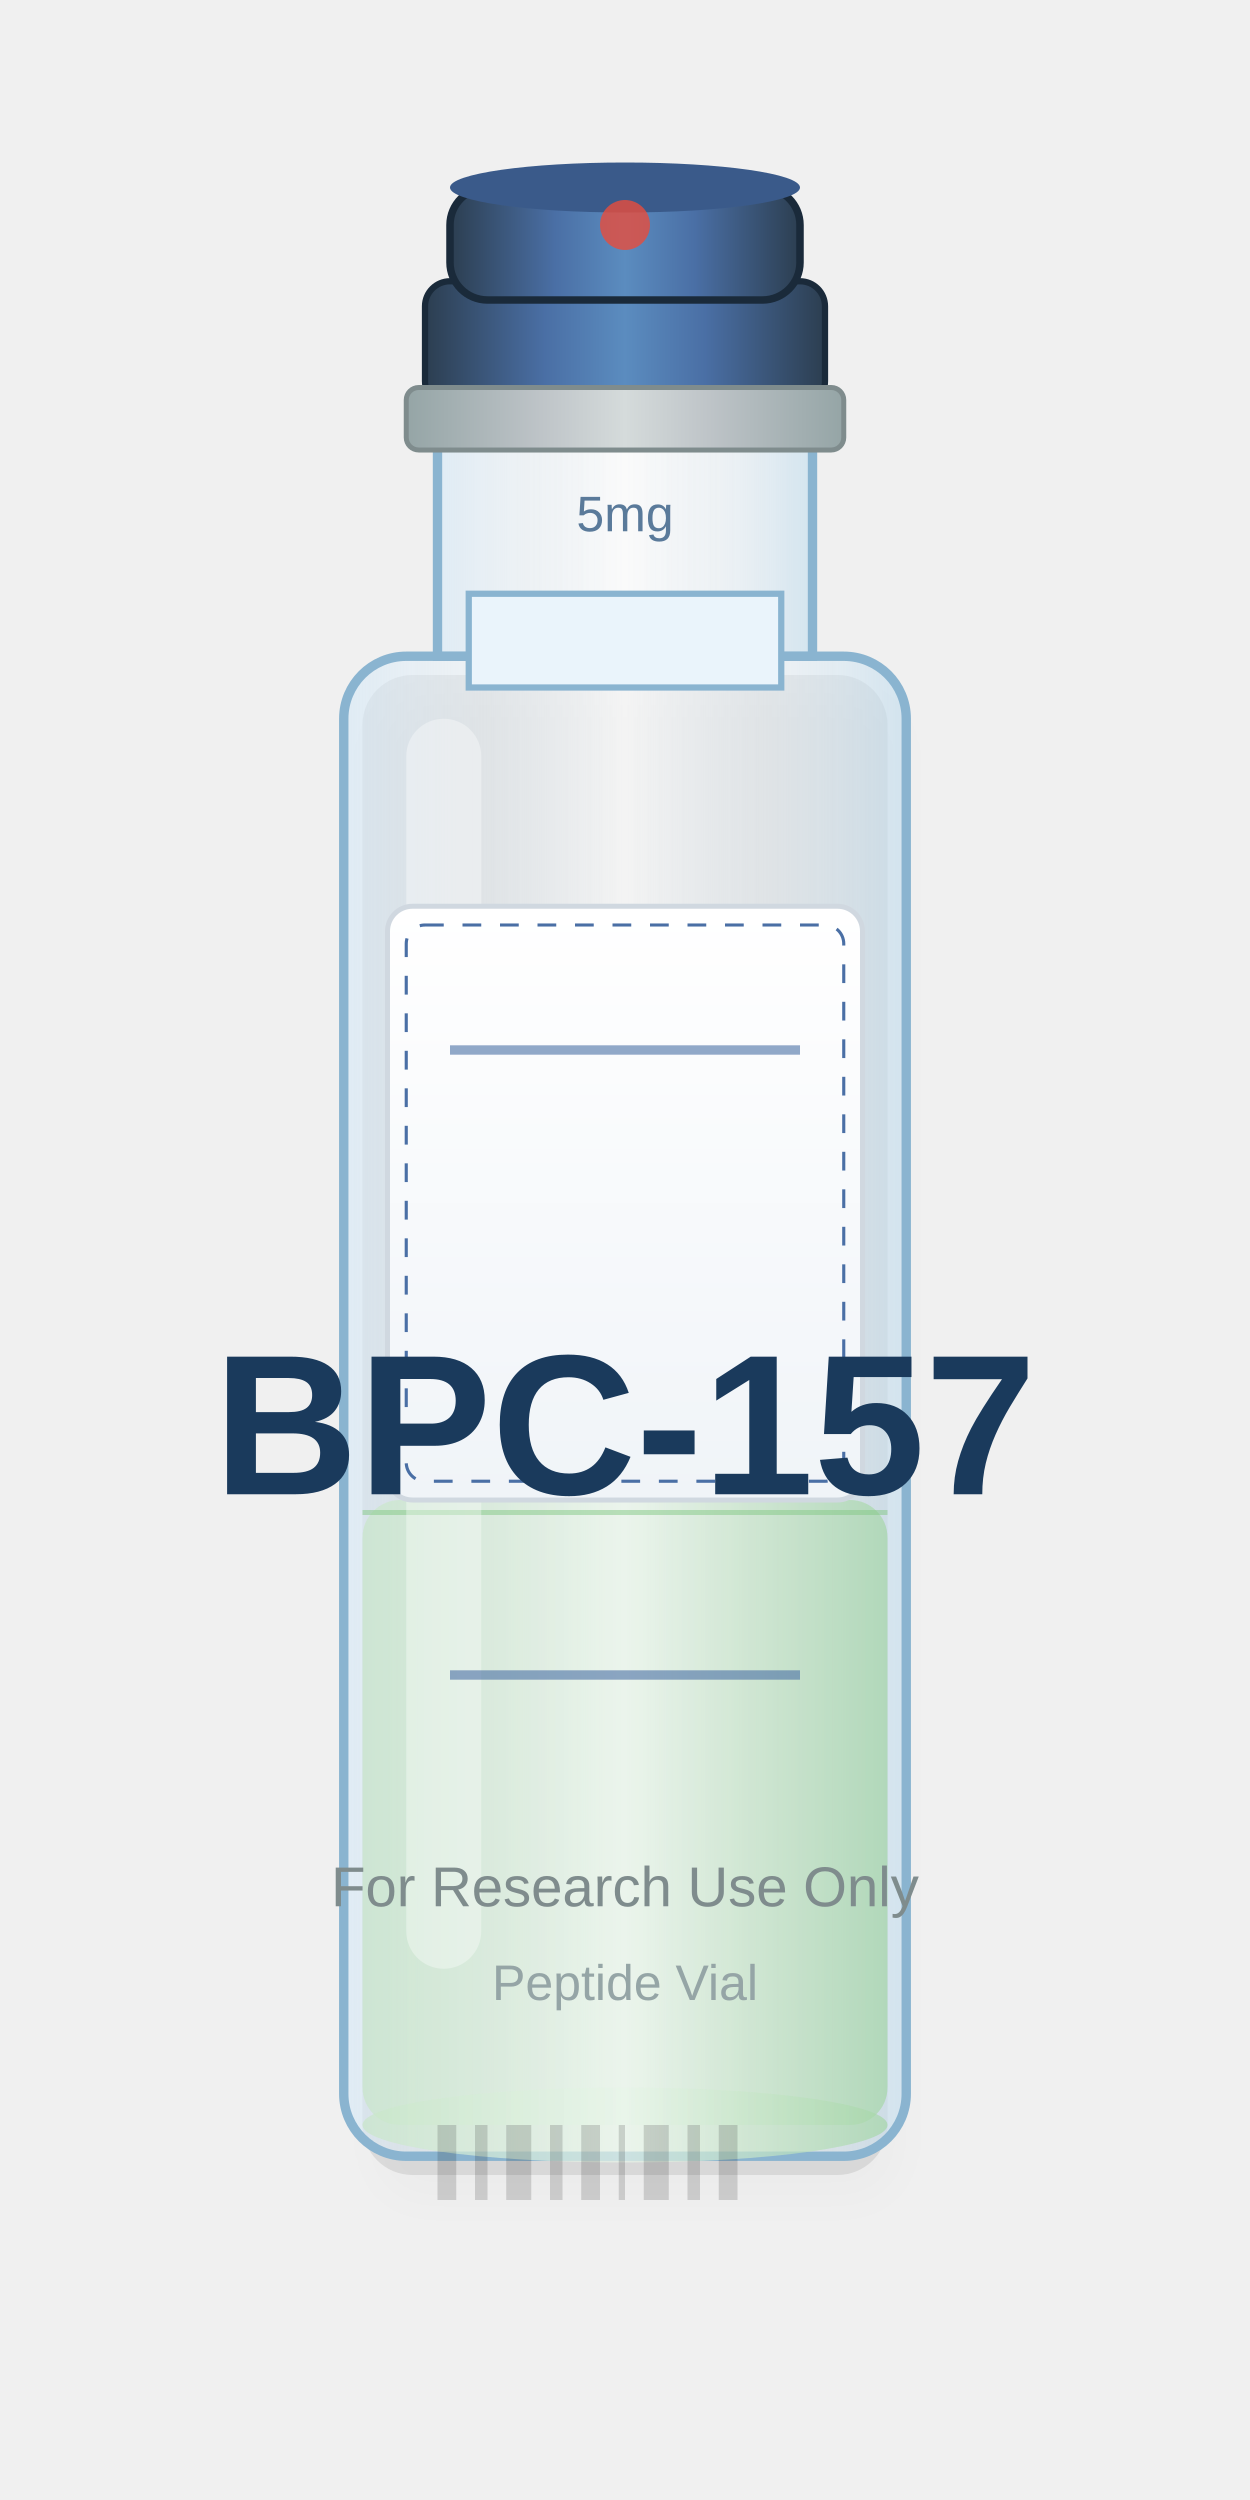
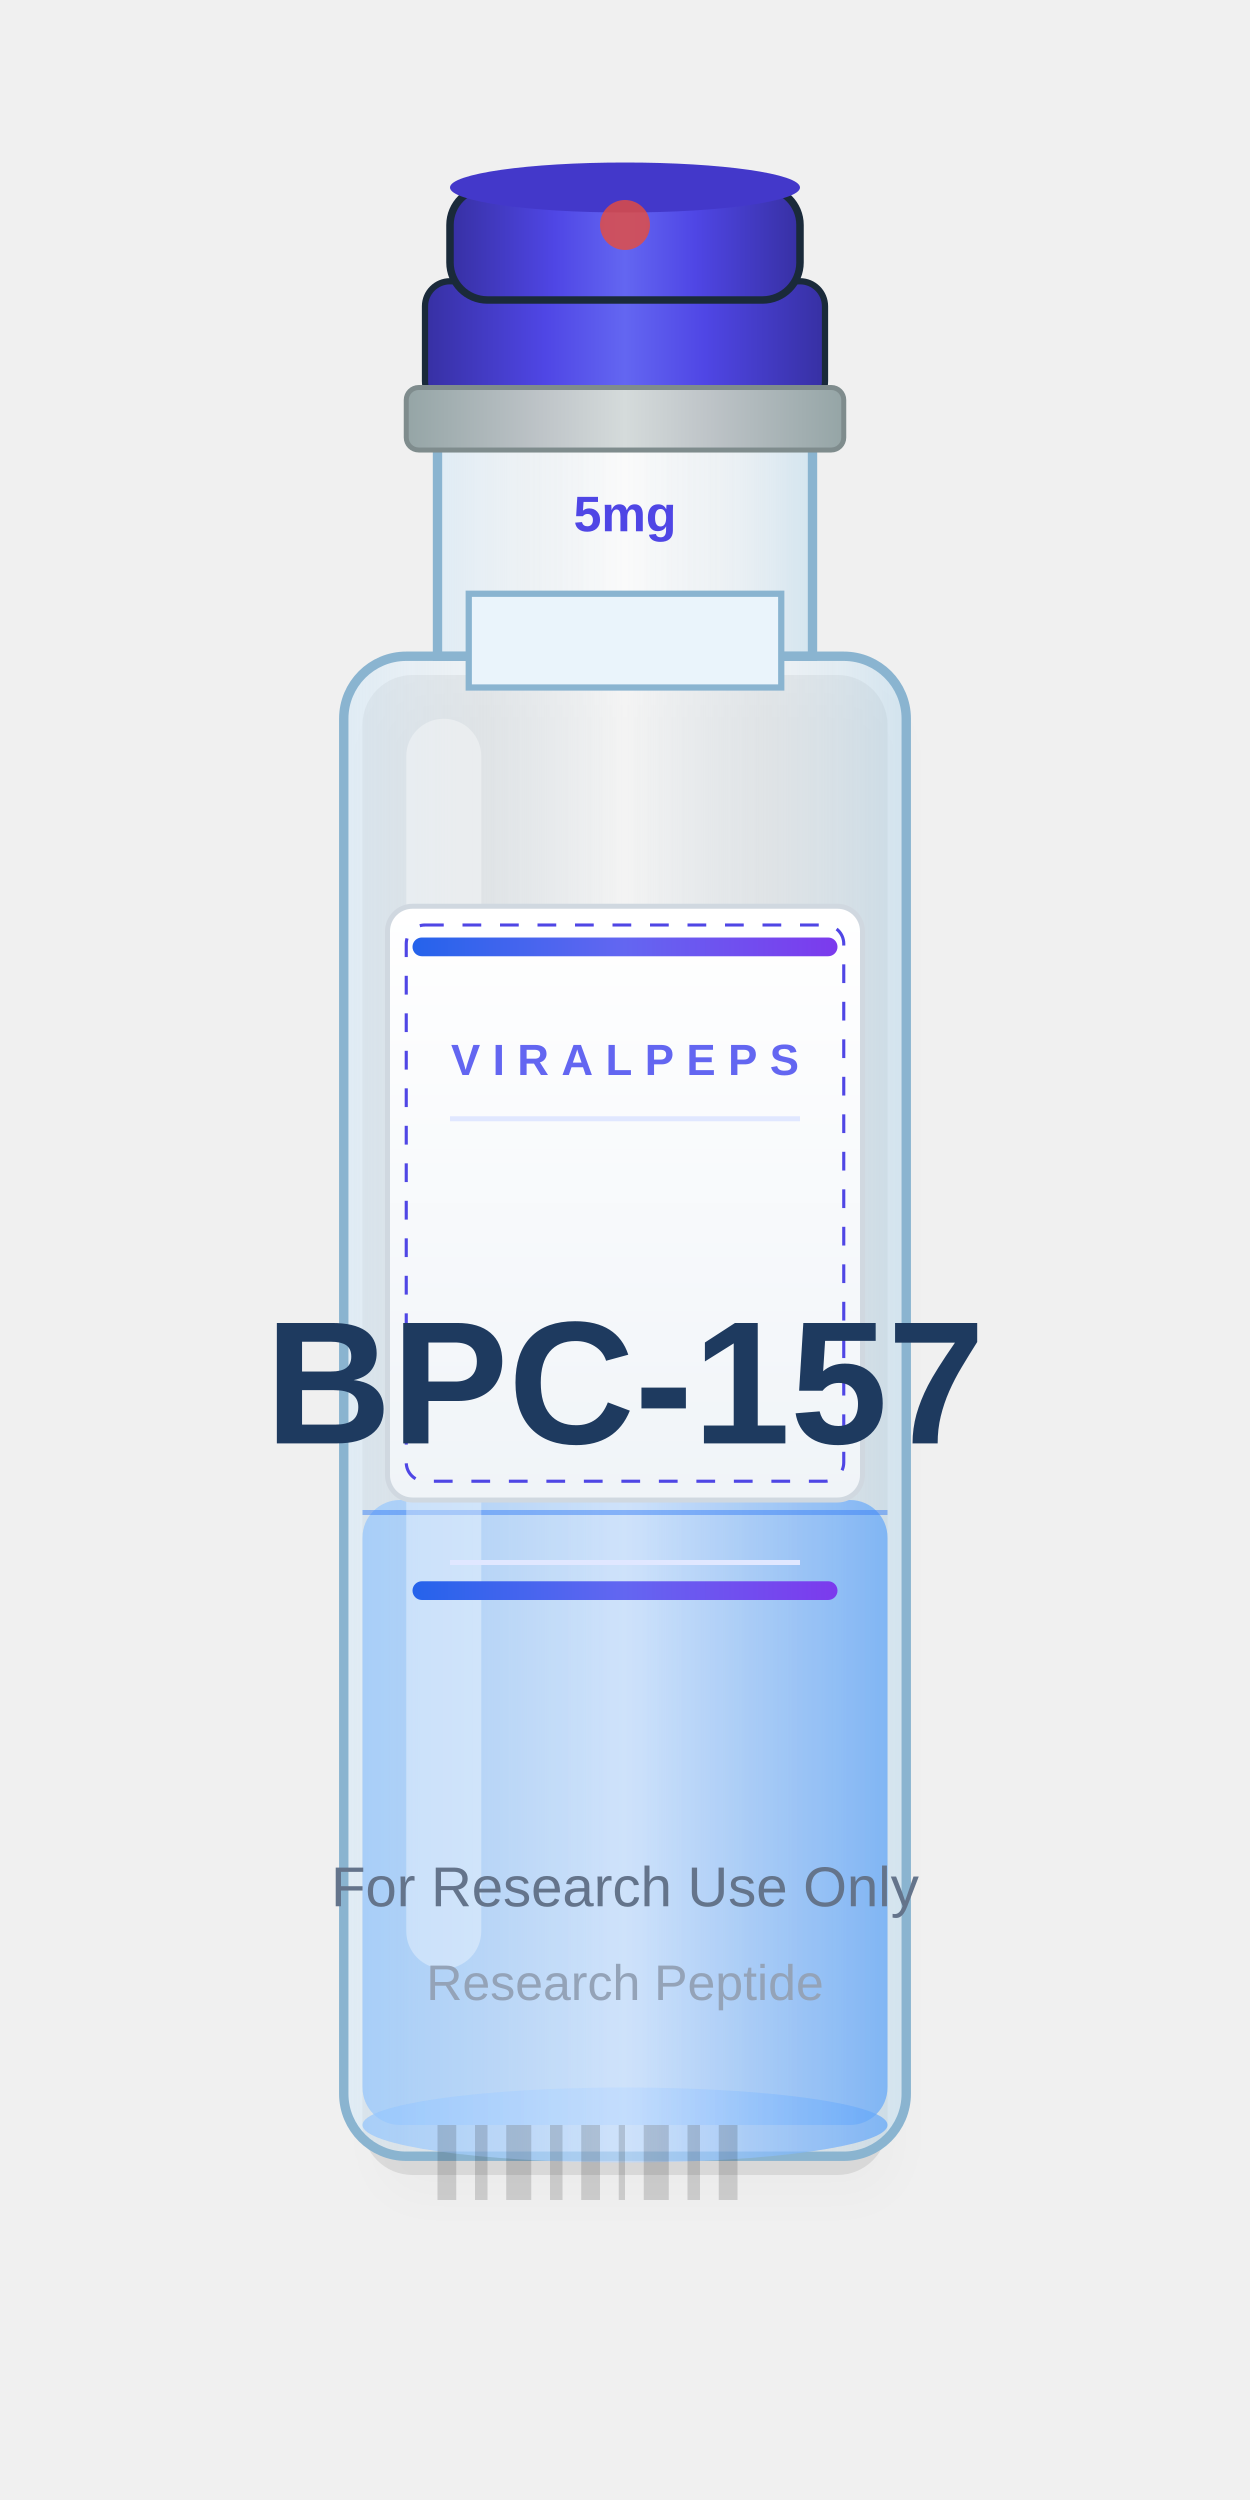
<svg xmlns="http://www.w3.org/2000/svg" viewBox="0 0 200 400" width="200" height="400">
  <defs>
    <linearGradient id="glass" x1="0%" y1="0%" x2="100%" y2="0%">
      <stop offset="0%" stop-color="#d4e8f7" stop-opacity="0.6" />
      <stop offset="25%" stop-color="#eaf4fb" stop-opacity="0.4" />
      <stop offset="50%" stop-color="#ffffff" stop-opacity="0.7" />
      <stop offset="75%" stop-color="#eaf4fb" stop-opacity="0.4" />
      <stop offset="100%" stop-color="#c0dcee" stop-opacity="0.6" />
    </linearGradient>
    <linearGradient id="liquid" x1="0%" y1="0%" x2="100%" y2="0%">
-       <stop offset="0%" stop-color="#c8e6c9" />
-       <stop offset="50%" stop-color="#e8f5e9" />
-       <stop offset="100%" stop-color="#a5d6a7" />
+       <stop offset="0%" stop-color="#93c5fd" />
+       <stop offset="50%" stop-color="#bfdbfe" />
+       <stop offset="100%" stop-color="#60a5fa" />
    </linearGradient>
    <linearGradient id="cap" x1="0%" y1="0%" x2="100%" y2="0%">
-       <stop offset="0%" stop-color="#2c3e50" />
-       <stop offset="30%" stop-color="#4a6fa5" />
-       <stop offset="50%" stop-color="#5b8cbf" />
-       <stop offset="70%" stop-color="#4a6fa5" />
-       <stop offset="100%" stop-color="#2c3e50" />
+       <stop offset="0%" stop-color="#3730a3" />
+       <stop offset="30%" stop-color="#4f46e5" />
+       <stop offset="50%" stop-color="#6366f1" />
+       <stop offset="70%" stop-color="#4f46e5" />
+       <stop offset="100%" stop-color="#3730a3" />
    </linearGradient>
    <linearGradient id="topcap" x1="0%" y1="0%" x2="100%" y2="0%">
      <stop offset="0%" stop-color="#95a5a6" />
      <stop offset="30%" stop-color="#bdc3c7" />
      <stop offset="50%" stop-color="#d5dbdb" />
      <stop offset="70%" stop-color="#bdc3c7" />
      <stop offset="100%" stop-color="#95a5a6" />
    </linearGradient>
    <linearGradient id="label" x1="0%" y1="0%" x2="0%" y2="100%">
      <stop offset="0%" stop-color="#ffffff" />
      <stop offset="100%" stop-color="#f0f4f8" />
    </linearGradient>
+     <linearGradient id="brandBar" x1="0%" y1="0%" x2="100%" y2="0%">
+       <stop offset="0%" stop-color="#2563eb" />
+       <stop offset="50%" stop-color="#6366f1" />
+       <stop offset="100%" stop-color="#7c3aed" />
+     </linearGradient>
    <filter id="shadow" x="-10%" y="-10%" width="130%" height="130%">
      <feDropShadow dx="2" dy="4" stdDeviation="3" flood-color="#00000033" />
    </filter>
  </defs>
  <rect x="58" y="108" width="84" height="240" rx="8" fill="#00000015" filter="url(#shadow)" />
  <rect x="55" y="105" width="90" height="240" rx="10" fill="url(#glass)" stroke="#8ab4d0" stroke-width="1.5" />
  <rect x="58" y="240" width="84" height="100" rx="6" fill="url(#liquid)" opacity="0.7" />
  <ellipse cx="100" cy="340" rx="42" ry="6" fill="url(#liquid)" opacity="0.7" />
-   <line x1="58" y1="242" x2="142" y2="242" stroke="#81c784" stroke-width="0.8" opacity="0.5" />
+   <line x1="58" y1="242" x2="142" y2="242" stroke="#3b82f6" stroke-width="0.8" opacity="0.5" />
  <rect x="65" y="115" width="12" height="200" rx="6" fill="#ffffff" opacity="0.35" />
  <rect x="70" y="60" width="60" height="45" fill="url(#glass)" stroke="#8ab4d0" stroke-width="1.5" />
  <rect x="75" y="95" width="50" height="15" fill="#eaf4fb" stroke="#8ab4d0" stroke-width="1" />
  <rect x="68" y="45" width="64" height="20" rx="4" fill="url(#cap)" stroke="#1a2a3a" stroke-width="1" />
  <rect x="65" y="62" width="70" height="10" rx="2" fill="url(#topcap)" stroke="#7f8c8d" stroke-width="0.8" />
  <rect x="72" y="30" width="56" height="18" rx="6" fill="url(#cap)" stroke="#1a2a3a" stroke-width="1.2" />
-   <ellipse cx="100" cy="30" rx="28" ry="4" fill="#3a5a8a" />
+   <ellipse cx="100" cy="30" rx="28" ry="4" fill="#4338ca" />
  <circle cx="100" cy="36" r="4" fill="#e74c3c" opacity="0.8" />
  <rect x="62" y="145" width="76" height="95" rx="4" fill="url(#label)" stroke="#d0d8e0" stroke-width="0.8" />
-   <rect x="65" y="148" width="70" height="89" rx="3" fill="none" stroke="#4a6fa5" stroke-width="0.5" stroke-dasharray="3,3" />
-   <line x1="72" y1="168" x2="128" y2="168" stroke="#4a6fa5" stroke-width="1.5" opacity="0.6" />
-   <text x="100" y="230" font-family="Arial, Helvetica, sans-serif" font-size="32" font-weight="bold" fill="#1a3a5c" text-anchor="middle" dominant-baseline="middle">BPC-157</text>
-   <line x1="72" y1="268" x2="128" y2="268" stroke="#4a6fa5" stroke-width="1.5" opacity="0.6" />
-   <text x="100" y="305" font-family="Arial, Helvetica, sans-serif" font-size="9" fill="#7f8c8d" text-anchor="middle">For Research Use Only</text>
-   <text x="100" y="320" font-family="Arial, Helvetica, sans-serif" font-size="8" fill="#95a5a6" text-anchor="middle">Peptide Vial</text>
-   <text x="100" y="85" font-family="Arial, Helvetica, sans-serif" font-size="8" fill="#5a7a9a" text-anchor="middle">5mg</text>
+   <rect x="65" y="148" width="70" height="89" rx="3" fill="none" stroke="#4f46e5" stroke-width="0.5" stroke-dasharray="3,3" />
+   <rect x="66" y="150" width="68" height="3" rx="1.5" fill="url(#brandBar)" />
+   <text x="100" y="172" font-family="Arial, Helvetica, sans-serif" font-size="7" font-weight="bold" fill="#6366f1" text-anchor="middle" letter-spacing="2">VIRALPEPS</text>
+   <line x1="72" y1="179" x2="128" y2="179" stroke="#e0e7ff" stroke-width="0.8" />
+   <text x="100" y="223" font-family="Arial, Helvetica, sans-serif" font-size="28" font-weight="bold" fill="#1e3a5f" text-anchor="middle" dominant-baseline="middle">BPC-157</text>
+   <line x1="72" y1="250" x2="128" y2="250" stroke="#e0e7ff" stroke-width="0.8" />
+   <rect x="66" y="253" width="68" height="3" rx="1.5" fill="url(#brandBar)" />
+   <text x="100" y="305" font-family="Arial, Helvetica, sans-serif" font-size="9" fill="#64748b" text-anchor="middle">For Research Use Only</text>
+   <text x="100" y="320" font-family="Arial, Helvetica, sans-serif" font-size="8" fill="#94a3b8" text-anchor="middle">Research Peptide</text>
+   <text x="100" y="85" font-family="Arial, Helvetica, sans-serif" font-size="8" font-weight="bold" fill="#4f46e5" text-anchor="middle">5mg</text>
  <g transform="translate(70, 340)" opacity="0.15">
    <rect x="0" y="0" width="3" height="12" />
    <rect x="6" y="0" width="2" height="12" />
    <rect x="11" y="0" width="4" height="12" />
    <rect x="18" y="0" width="2" height="12" />
    <rect x="23" y="0" width="3" height="12" />
    <rect x="29" y="0" width="1" height="12" />
    <rect x="33" y="0" width="4" height="12" />
    <rect x="40" y="0" width="2" height="12" />
    <rect x="45" y="0" width="3" height="12" />
  </g>
</svg>
